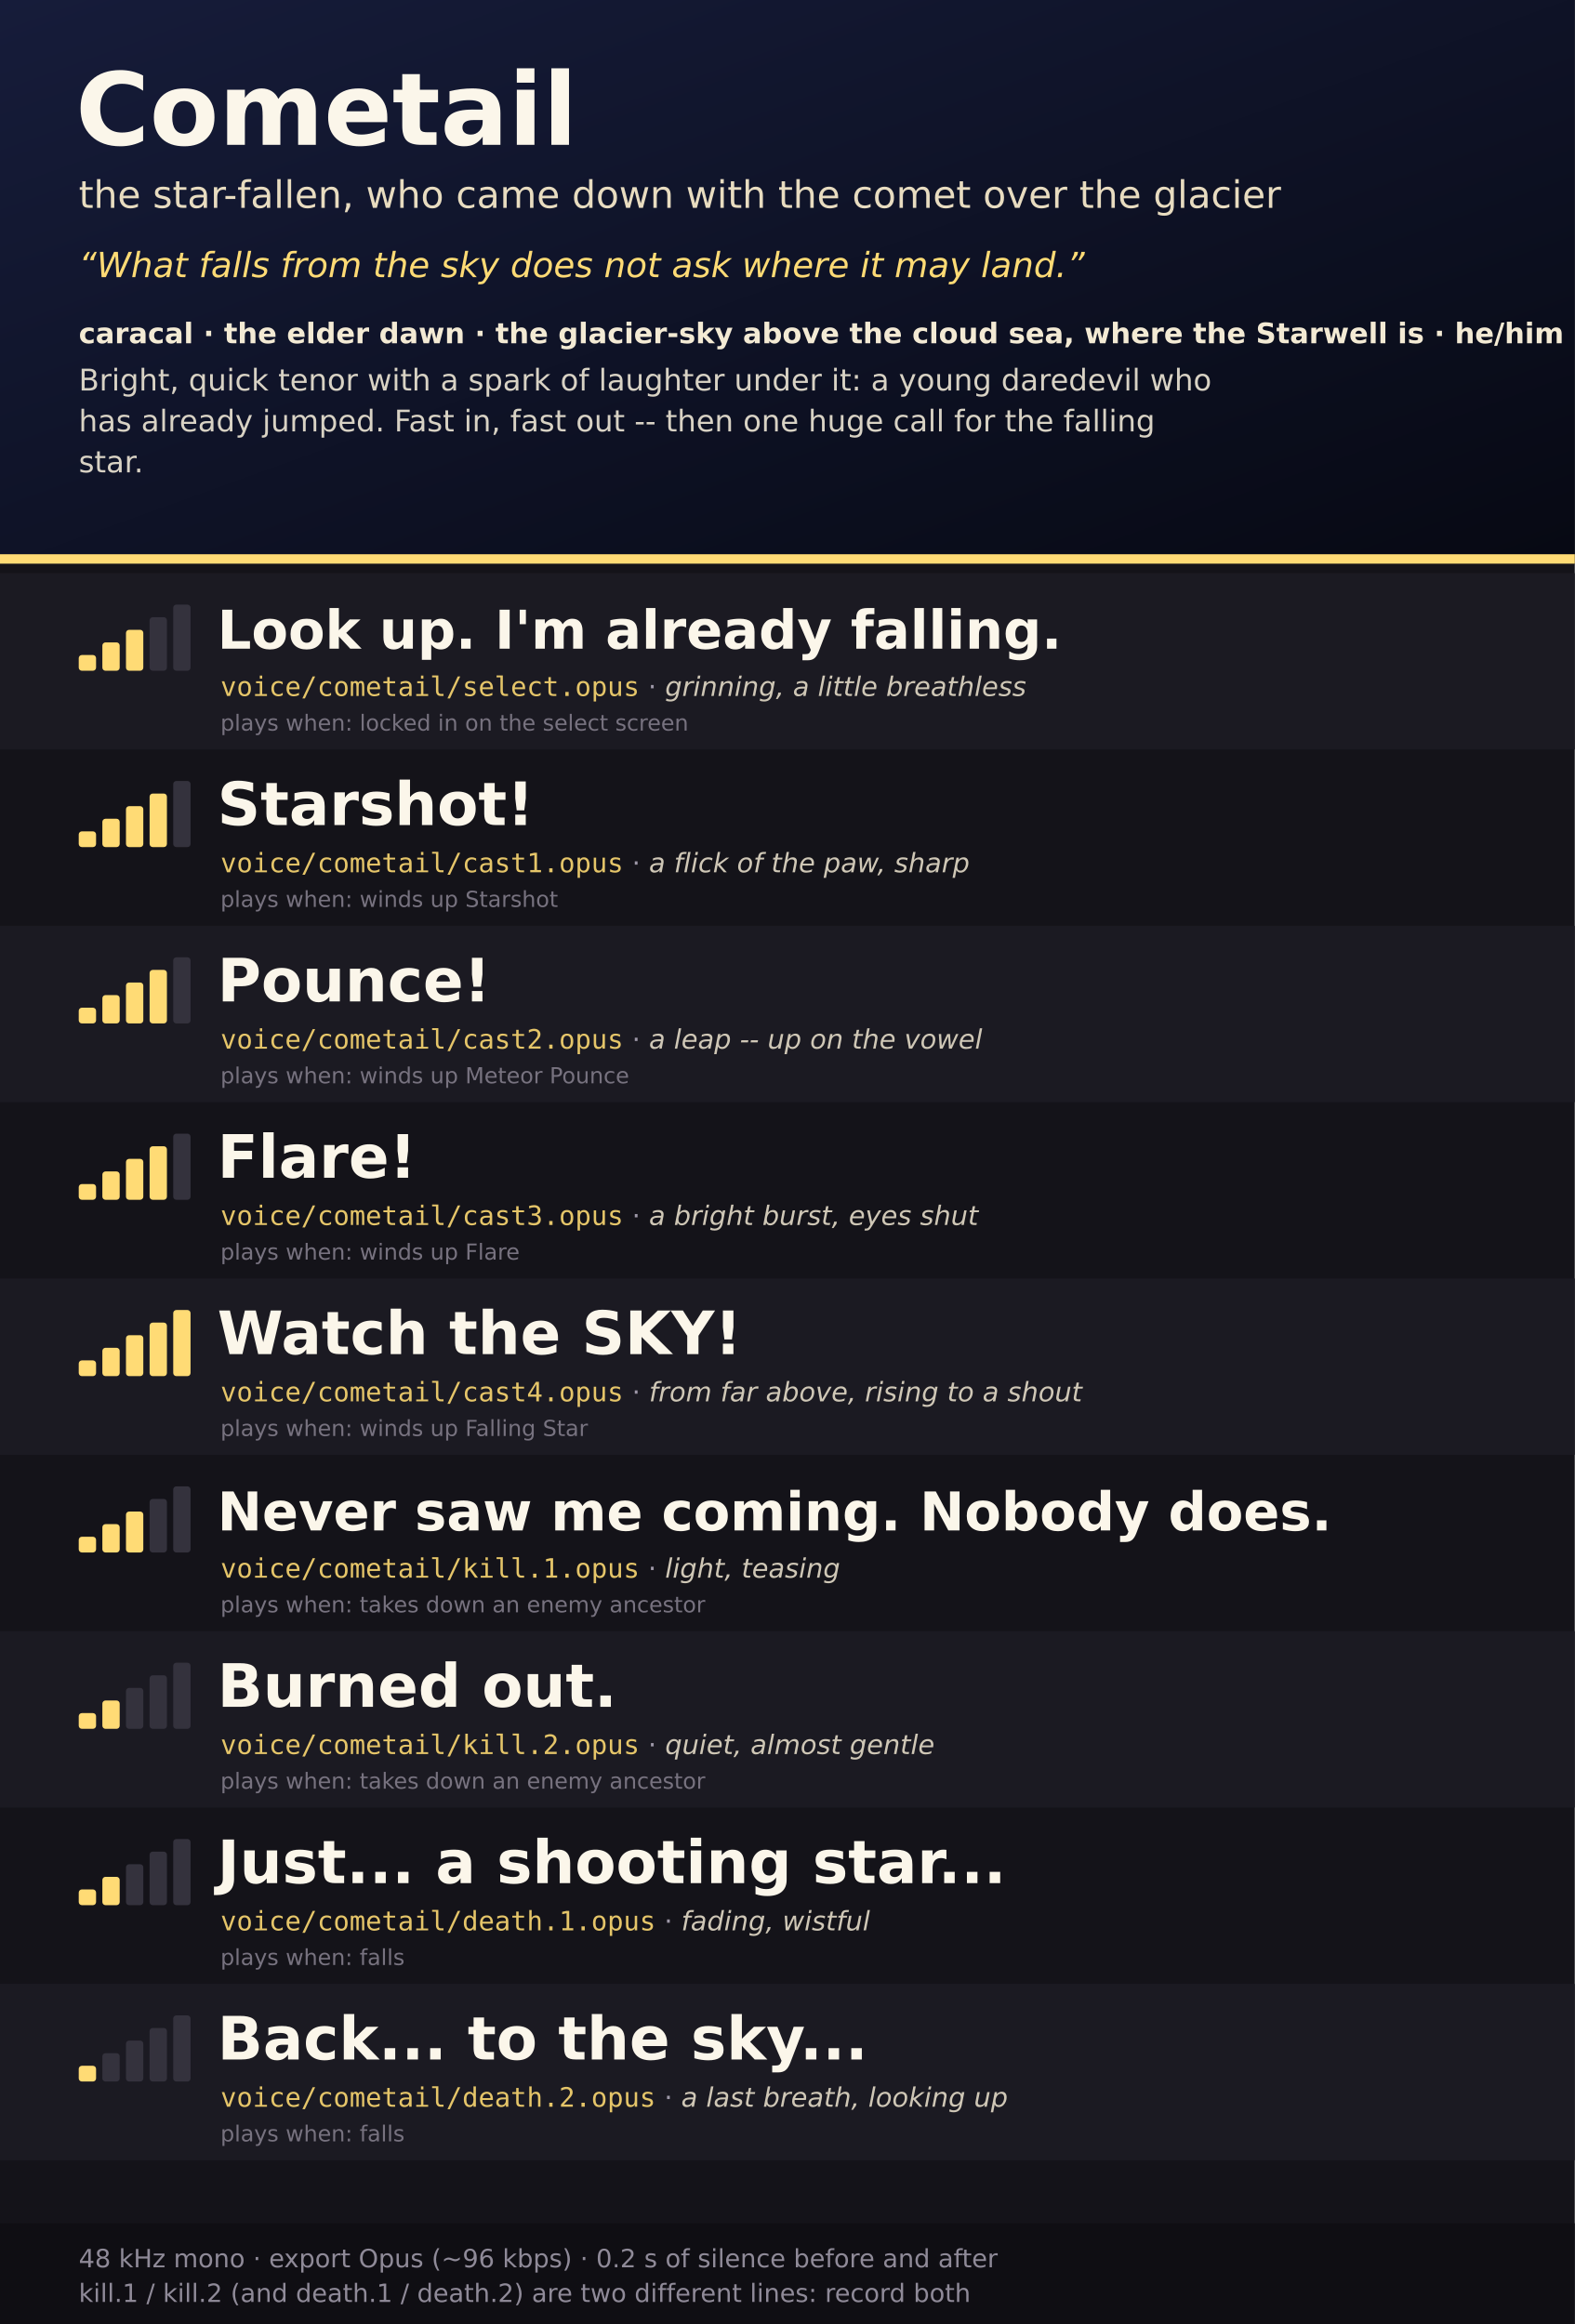
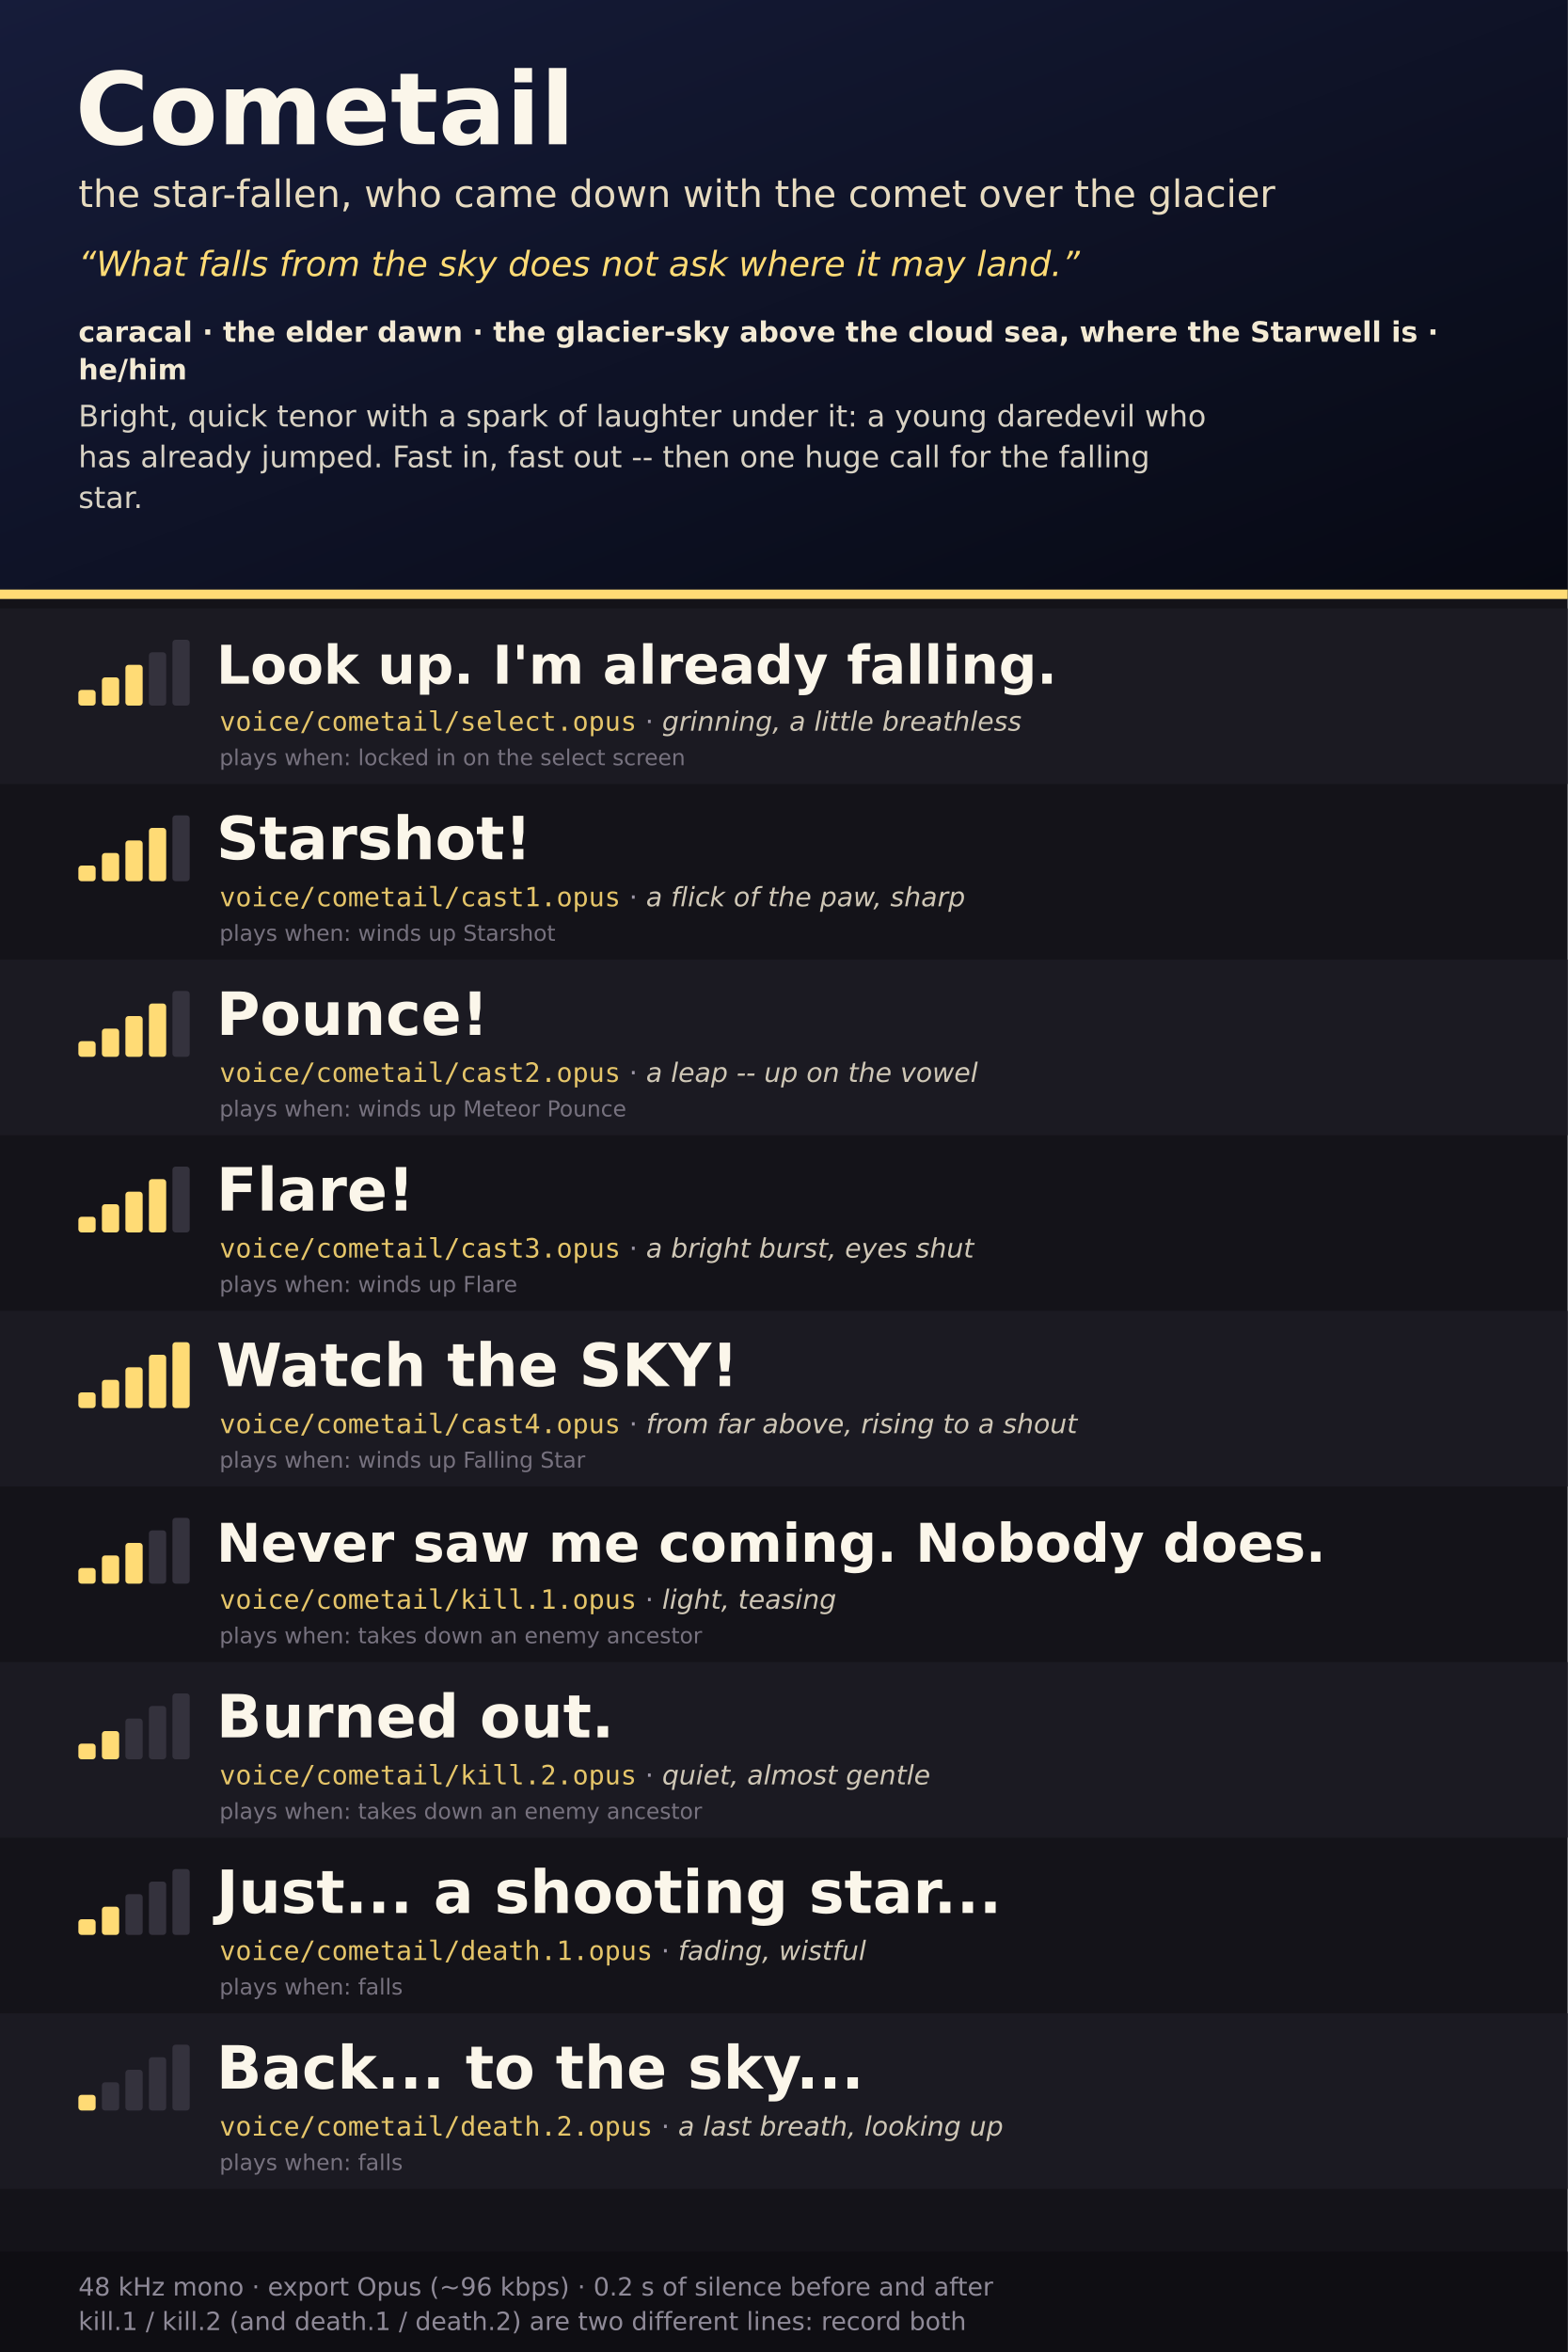
- <svg xmlns="http://www.w3.org/2000/svg" width="1000" height="1476" viewBox="0 0 1000 1476" font-family="DejaVu Sans, Helvetica, Arial, sans-serif">
+ <svg xmlns="http://www.w3.org/2000/svg" width="1000" height="1500" viewBox="0 0 1000 1500" font-family="DejaVu Sans, Helvetica, Arial, sans-serif">
  <defs>
    <linearGradient id="hd" x1="0" y1="0" x2="1" y2="1">
      <stop offset="0" stop-color="#161c3a" />
      <stop offset="1" stop-color="#070913" />
    </linearGradient>
  </defs>
-   <rect width="1000" height="1476" fill="#141319" />
-   <rect width="1000" height="358" fill="url(#hd)" />
-   <rect y="352" width="1000" height="6" fill="#ffdb75" />
+   <rect width="1000" height="1500" fill="#141319" />
+   <rect width="1000" height="382" fill="url(#hd)" />
+   <rect y="376" width="1000" height="6" fill="#ffdb75" />
  <text x="48" y="92" font-size="64" font-weight="bold" fill="#fbf6ea">Cometail</text>
  <text x="50" y="132" font-size="24" fill="#e8dcc0">the star-fallen, who came down with the comet over the glacier</text>
  <text x="50" y="176" font-size="22" font-style="italic" fill="#ffdb75">“What falls from the sky does not ask where it may land.”</text>
-   <text x="50" y="218" font-size="18" font-weight="bold" fill="#f3ead4">caracal · the elder dawn · the glacier-sky above the cloud sea, where the Starwell is · he/him</text>
-   <text x="50" y="248" font-size="19" fill="#d8d2c4">Bright, quick tenor with a spark of laughter under it: a young daredevil who</text>
-   <text x="50" y="274" font-size="19" fill="#d8d2c4">has already jumped. Fast in, fast out -- then one huge call for the falling</text>
-   <text x="50" y="300" font-size="19" fill="#d8d2c4">star.</text>
-   <rect x="0" y="364" width="1000" height="112" fill="#1b1a22" />
-   <rect x="50" y="416" width="11" height="10" rx="2" fill="#ffdb75" />
-   <rect x="65" y="408" width="11" height="18" rx="2" fill="#ffdb75" />
-   <rect x="80" y="400" width="11" height="26" rx="2" fill="#ffdb75" />
-   <rect x="95" y="392" width="11" height="34" rx="2" fill="#34323d" />
-   <rect x="110" y="384" width="11" height="42" rx="2" fill="#34323d" />
-   <text x="138" y="412" font-size="34" font-weight="bold" fill="#fbf6ea">Look up. I'm already falling.</text>
-   <text x="140" y="442" font-size="17" fill="#9e98a8">
+   <text x="50" y="218" font-size="18" font-weight="bold" fill="#f3ead4">caracal · the elder dawn · the glacier-sky above the cloud sea, where the Starwell is ·</text>
+   <text x="50" y="242" font-size="18" font-weight="bold" fill="#f3ead4">he/him</text>
+   <text x="50" y="272" font-size="19" fill="#d8d2c4">Bright, quick tenor with a spark of laughter under it: a young daredevil who</text>
+   <text x="50" y="298" font-size="19" fill="#d8d2c4">has already jumped. Fast in, fast out -- then one huge call for the falling</text>
+   <text x="50" y="324" font-size="19" fill="#d8d2c4">star.</text>
+   <rect x="0" y="388" width="1000" height="112" fill="#1b1a22" />
+   <rect x="50" y="440" width="11" height="10" rx="2" fill="#ffdb75" />
+   <rect x="65" y="432" width="11" height="18" rx="2" fill="#ffdb75" />
+   <rect x="80" y="424" width="11" height="26" rx="2" fill="#ffdb75" />
+   <rect x="95" y="416" width="11" height="34" rx="2" fill="#34323d" />
+   <rect x="110" y="408" width="11" height="42" rx="2" fill="#34323d" />
+   <text x="138" y="436" font-size="34" font-weight="bold" fill="#fbf6ea">Look up. I'm already falling.</text>
+   <text x="140" y="466" font-size="17" fill="#9e98a8">
    <tspan font-family="DejaVu Sans Mono, monospace" fill="#e5c569">voice/cometail/select.opus</tspan>  ·  <tspan font-style="italic" fill="#cfc7b6">grinning, a little breathless</tspan>
  </text>
-   <text x="140" y="464" font-size="14" fill="#77727f">plays when: locked in on the select screen</text>
-   <rect x="50" y="528" width="11" height="10" rx="2" fill="#ffdb75" />
-   <rect x="65" y="520" width="11" height="18" rx="2" fill="#ffdb75" />
-   <rect x="80" y="512" width="11" height="26" rx="2" fill="#ffdb75" />
-   <rect x="95" y="504" width="11" height="34" rx="2" fill="#ffdb75" />
-   <rect x="110" y="496" width="11" height="42" rx="2" fill="#34323d" />
-   <text x="138" y="524" font-size="38" font-weight="bold" fill="#fbf6ea">Starshot!</text>
-   <text x="140" y="554" font-size="17" fill="#9e98a8">
+   <text x="140" y="488" font-size="14" fill="#77727f">plays when: locked in on the select screen</text>
+   <rect x="50" y="552" width="11" height="10" rx="2" fill="#ffdb75" />
+   <rect x="65" y="544" width="11" height="18" rx="2" fill="#ffdb75" />
+   <rect x="80" y="536" width="11" height="26" rx="2" fill="#ffdb75" />
+   <rect x="95" y="528" width="11" height="34" rx="2" fill="#ffdb75" />
+   <rect x="110" y="520" width="11" height="42" rx="2" fill="#34323d" />
+   <text x="138" y="548" font-size="38" font-weight="bold" fill="#fbf6ea">Starshot!</text>
+   <text x="140" y="578" font-size="17" fill="#9e98a8">
    <tspan font-family="DejaVu Sans Mono, monospace" fill="#e5c569">voice/cometail/cast1.opus</tspan>  ·  <tspan font-style="italic" fill="#cfc7b6">a flick of the paw, sharp</tspan>
  </text>
-   <text x="140" y="576" font-size="14" fill="#77727f">plays when: winds up Starshot</text>
-   <rect x="0" y="588" width="1000" height="112" fill="#1b1a22" />
-   <rect x="50" y="640" width="11" height="10" rx="2" fill="#ffdb75" />
-   <rect x="65" y="632" width="11" height="18" rx="2" fill="#ffdb75" />
-   <rect x="80" y="624" width="11" height="26" rx="2" fill="#ffdb75" />
-   <rect x="95" y="616" width="11" height="34" rx="2" fill="#ffdb75" />
-   <rect x="110" y="608" width="11" height="42" rx="2" fill="#34323d" />
-   <text x="138" y="636" font-size="38" font-weight="bold" fill="#fbf6ea">Pounce!</text>
-   <text x="140" y="666" font-size="17" fill="#9e98a8">
+   <text x="140" y="600" font-size="14" fill="#77727f">plays when: winds up Starshot</text>
+   <rect x="0" y="612" width="1000" height="112" fill="#1b1a22" />
+   <rect x="50" y="664" width="11" height="10" rx="2" fill="#ffdb75" />
+   <rect x="65" y="656" width="11" height="18" rx="2" fill="#ffdb75" />
+   <rect x="80" y="648" width="11" height="26" rx="2" fill="#ffdb75" />
+   <rect x="95" y="640" width="11" height="34" rx="2" fill="#ffdb75" />
+   <rect x="110" y="632" width="11" height="42" rx="2" fill="#34323d" />
+   <text x="138" y="660" font-size="38" font-weight="bold" fill="#fbf6ea">Pounce!</text>
+   <text x="140" y="690" font-size="17" fill="#9e98a8">
    <tspan font-family="DejaVu Sans Mono, monospace" fill="#e5c569">voice/cometail/cast2.opus</tspan>  ·  <tspan font-style="italic" fill="#cfc7b6">a leap -- up on the vowel</tspan>
  </text>
-   <text x="140" y="688" font-size="14" fill="#77727f">plays when: winds up Meteor Pounce</text>
-   <rect x="50" y="752" width="11" height="10" rx="2" fill="#ffdb75" />
-   <rect x="65" y="744" width="11" height="18" rx="2" fill="#ffdb75" />
-   <rect x="80" y="736" width="11" height="26" rx="2" fill="#ffdb75" />
-   <rect x="95" y="728" width="11" height="34" rx="2" fill="#ffdb75" />
-   <rect x="110" y="720" width="11" height="42" rx="2" fill="#34323d" />
-   <text x="138" y="748" font-size="38" font-weight="bold" fill="#fbf6ea">Flare!</text>
-   <text x="140" y="778" font-size="17" fill="#9e98a8">
+   <text x="140" y="712" font-size="14" fill="#77727f">plays when: winds up Meteor Pounce</text>
+   <rect x="50" y="776" width="11" height="10" rx="2" fill="#ffdb75" />
+   <rect x="65" y="768" width="11" height="18" rx="2" fill="#ffdb75" />
+   <rect x="80" y="760" width="11" height="26" rx="2" fill="#ffdb75" />
+   <rect x="95" y="752" width="11" height="34" rx="2" fill="#ffdb75" />
+   <rect x="110" y="744" width="11" height="42" rx="2" fill="#34323d" />
+   <text x="138" y="772" font-size="38" font-weight="bold" fill="#fbf6ea">Flare!</text>
+   <text x="140" y="802" font-size="17" fill="#9e98a8">
    <tspan font-family="DejaVu Sans Mono, monospace" fill="#e5c569">voice/cometail/cast3.opus</tspan>  ·  <tspan font-style="italic" fill="#cfc7b6">a bright burst, eyes shut</tspan>
  </text>
-   <text x="140" y="800" font-size="14" fill="#77727f">plays when: winds up Flare</text>
-   <rect x="0" y="812" width="1000" height="112" fill="#1b1a22" />
-   <rect x="50" y="864" width="11" height="10" rx="2" fill="#ffdb75" />
-   <rect x="65" y="856" width="11" height="18" rx="2" fill="#ffdb75" />
-   <rect x="80" y="848" width="11" height="26" rx="2" fill="#ffdb75" />
-   <rect x="95" y="840" width="11" height="34" rx="2" fill="#ffdb75" />
-   <rect x="110" y="832" width="11" height="42" rx="2" fill="#ffdb75" />
-   <text x="138" y="860" font-size="38" font-weight="bold" fill="#fbf6ea">Watch the SKY!</text>
-   <text x="140" y="890" font-size="17" fill="#9e98a8">
+   <text x="140" y="824" font-size="14" fill="#77727f">plays when: winds up Flare</text>
+   <rect x="0" y="836" width="1000" height="112" fill="#1b1a22" />
+   <rect x="50" y="888" width="11" height="10" rx="2" fill="#ffdb75" />
+   <rect x="65" y="880" width="11" height="18" rx="2" fill="#ffdb75" />
+   <rect x="80" y="872" width="11" height="26" rx="2" fill="#ffdb75" />
+   <rect x="95" y="864" width="11" height="34" rx="2" fill="#ffdb75" />
+   <rect x="110" y="856" width="11" height="42" rx="2" fill="#ffdb75" />
+   <text x="138" y="884" font-size="38" font-weight="bold" fill="#fbf6ea">Watch the SKY!</text>
+   <text x="140" y="914" font-size="17" fill="#9e98a8">
    <tspan font-family="DejaVu Sans Mono, monospace" fill="#e5c569">voice/cometail/cast4.opus</tspan>  ·  <tspan font-style="italic" fill="#cfc7b6">from far above, rising to a shout</tspan>
  </text>
-   <text x="140" y="912" font-size="14" fill="#77727f">plays when: winds up Falling Star</text>
-   <rect x="50" y="976" width="11" height="10" rx="2" fill="#ffdb75" />
-   <rect x="65" y="968" width="11" height="18" rx="2" fill="#ffdb75" />
-   <rect x="80" y="960" width="11" height="26" rx="2" fill="#ffdb75" />
-   <rect x="95" y="952" width="11" height="34" rx="2" fill="#34323d" />
-   <rect x="110" y="944" width="11" height="42" rx="2" fill="#34323d" />
-   <text x="138" y="972" font-size="34" font-weight="bold" fill="#fbf6ea">Never saw me coming. Nobody does.</text>
-   <text x="140" y="1002" font-size="17" fill="#9e98a8">
+   <text x="140" y="936" font-size="14" fill="#77727f">plays when: winds up Falling Star</text>
+   <rect x="50" y="1000" width="11" height="10" rx="2" fill="#ffdb75" />
+   <rect x="65" y="992" width="11" height="18" rx="2" fill="#ffdb75" />
+   <rect x="80" y="984" width="11" height="26" rx="2" fill="#ffdb75" />
+   <rect x="95" y="976" width="11" height="34" rx="2" fill="#34323d" />
+   <rect x="110" y="968" width="11" height="42" rx="2" fill="#34323d" />
+   <text x="138" y="996" font-size="34" font-weight="bold" fill="#fbf6ea">Never saw me coming. Nobody does.</text>
+   <text x="140" y="1026" font-size="17" fill="#9e98a8">
    <tspan font-family="DejaVu Sans Mono, monospace" fill="#e5c569">voice/cometail/kill.1.opus</tspan>  ·  <tspan font-style="italic" fill="#cfc7b6">light, teasing</tspan>
  </text>
-   <text x="140" y="1024" font-size="14" fill="#77727f">plays when: takes down an enemy ancestor</text>
-   <rect x="0" y="1036" width="1000" height="112" fill="#1b1a22" />
-   <rect x="50" y="1088" width="11" height="10" rx="2" fill="#ffdb75" />
-   <rect x="65" y="1080" width="11" height="18" rx="2" fill="#ffdb75" />
-   <rect x="80" y="1072" width="11" height="26" rx="2" fill="#34323d" />
-   <rect x="95" y="1064" width="11" height="34" rx="2" fill="#34323d" />
-   <rect x="110" y="1056" width="11" height="42" rx="2" fill="#34323d" />
-   <text x="138" y="1084" font-size="38" font-weight="bold" fill="#fbf6ea">Burned out.</text>
-   <text x="140" y="1114" font-size="17" fill="#9e98a8">
+   <text x="140" y="1048" font-size="14" fill="#77727f">plays when: takes down an enemy ancestor</text>
+   <rect x="0" y="1060" width="1000" height="112" fill="#1b1a22" />
+   <rect x="50" y="1112" width="11" height="10" rx="2" fill="#ffdb75" />
+   <rect x="65" y="1104" width="11" height="18" rx="2" fill="#ffdb75" />
+   <rect x="80" y="1096" width="11" height="26" rx="2" fill="#34323d" />
+   <rect x="95" y="1088" width="11" height="34" rx="2" fill="#34323d" />
+   <rect x="110" y="1080" width="11" height="42" rx="2" fill="#34323d" />
+   <text x="138" y="1108" font-size="38" font-weight="bold" fill="#fbf6ea">Burned out.</text>
+   <text x="140" y="1138" font-size="17" fill="#9e98a8">
    <tspan font-family="DejaVu Sans Mono, monospace" fill="#e5c569">voice/cometail/kill.2.opus</tspan>  ·  <tspan font-style="italic" fill="#cfc7b6">quiet, almost gentle</tspan>
  </text>
-   <text x="140" y="1136" font-size="14" fill="#77727f">plays when: takes down an enemy ancestor</text>
-   <rect x="50" y="1200" width="11" height="10" rx="2" fill="#ffdb75" />
-   <rect x="65" y="1192" width="11" height="18" rx="2" fill="#ffdb75" />
-   <rect x="80" y="1184" width="11" height="26" rx="2" fill="#34323d" />
-   <rect x="95" y="1176" width="11" height="34" rx="2" fill="#34323d" />
-   <rect x="110" y="1168" width="11" height="42" rx="2" fill="#34323d" />
-   <text x="138" y="1196" font-size="38" font-weight="bold" fill="#fbf6ea">Just... a shooting star...</text>
-   <text x="140" y="1226" font-size="17" fill="#9e98a8">
+   <text x="140" y="1160" font-size="14" fill="#77727f">plays when: takes down an enemy ancestor</text>
+   <rect x="50" y="1224" width="11" height="10" rx="2" fill="#ffdb75" />
+   <rect x="65" y="1216" width="11" height="18" rx="2" fill="#ffdb75" />
+   <rect x="80" y="1208" width="11" height="26" rx="2" fill="#34323d" />
+   <rect x="95" y="1200" width="11" height="34" rx="2" fill="#34323d" />
+   <rect x="110" y="1192" width="11" height="42" rx="2" fill="#34323d" />
+   <text x="138" y="1220" font-size="38" font-weight="bold" fill="#fbf6ea">Just... a shooting star...</text>
+   <text x="140" y="1250" font-size="17" fill="#9e98a8">
    <tspan font-family="DejaVu Sans Mono, monospace" fill="#e5c569">voice/cometail/death.1.opus</tspan>  ·  <tspan font-style="italic" fill="#cfc7b6">fading, wistful</tspan>
  </text>
-   <text x="140" y="1248" font-size="14" fill="#77727f">plays when: falls</text>
-   <rect x="0" y="1260" width="1000" height="112" fill="#1b1a22" />
-   <rect x="50" y="1312" width="11" height="10" rx="2" fill="#ffdb75" />
-   <rect x="65" y="1304" width="11" height="18" rx="2" fill="#34323d" />
-   <rect x="80" y="1296" width="11" height="26" rx="2" fill="#34323d" />
-   <rect x="95" y="1288" width="11" height="34" rx="2" fill="#34323d" />
-   <rect x="110" y="1280" width="11" height="42" rx="2" fill="#34323d" />
-   <text x="138" y="1308" font-size="38" font-weight="bold" fill="#fbf6ea">Back... to the sky...</text>
-   <text x="140" y="1338" font-size="17" fill="#9e98a8">
+   <text x="140" y="1272" font-size="14" fill="#77727f">plays when: falls</text>
+   <rect x="0" y="1284" width="1000" height="112" fill="#1b1a22" />
+   <rect x="50" y="1336" width="11" height="10" rx="2" fill="#ffdb75" />
+   <rect x="65" y="1328" width="11" height="18" rx="2" fill="#34323d" />
+   <rect x="80" y="1320" width="11" height="26" rx="2" fill="#34323d" />
+   <rect x="95" y="1312" width="11" height="34" rx="2" fill="#34323d" />
+   <rect x="110" y="1304" width="11" height="42" rx="2" fill="#34323d" />
+   <text x="138" y="1332" font-size="38" font-weight="bold" fill="#fbf6ea">Back... to the sky...</text>
+   <text x="140" y="1362" font-size="17" fill="#9e98a8">
    <tspan font-family="DejaVu Sans Mono, monospace" fill="#e5c569">voice/cometail/death.2.opus</tspan>  ·  <tspan font-style="italic" fill="#cfc7b6">a last breath, looking up</tspan>
  </text>
-   <text x="140" y="1360" font-size="14" fill="#77727f">plays when: falls</text>
-   <rect y="1412" width="1000" height="64" fill="#0f0e13" />
-   <text x="50" y="1440" font-size="16" fill="#8f8a98">48 kHz mono · export Opus (~96 kbps) · 0.2 s of silence before and after</text>
-   <text x="50" y="1462" font-size="16" fill="#8f8a98">kill.1 / kill.2 (and death.1 / death.2) are two different lines: record both</text>
+   <text x="140" y="1384" font-size="14" fill="#77727f">plays when: falls</text>
+   <rect y="1436" width="1000" height="64" fill="#0f0e13" />
+   <text x="50" y="1464" font-size="16" fill="#8f8a98">48 kHz mono · export Opus (~96 kbps) · 0.2 s of silence before and after</text>
+   <text x="50" y="1486" font-size="16" fill="#8f8a98">kill.1 / kill.2 (and death.1 / death.2) are two different lines: record both</text>
</svg>
